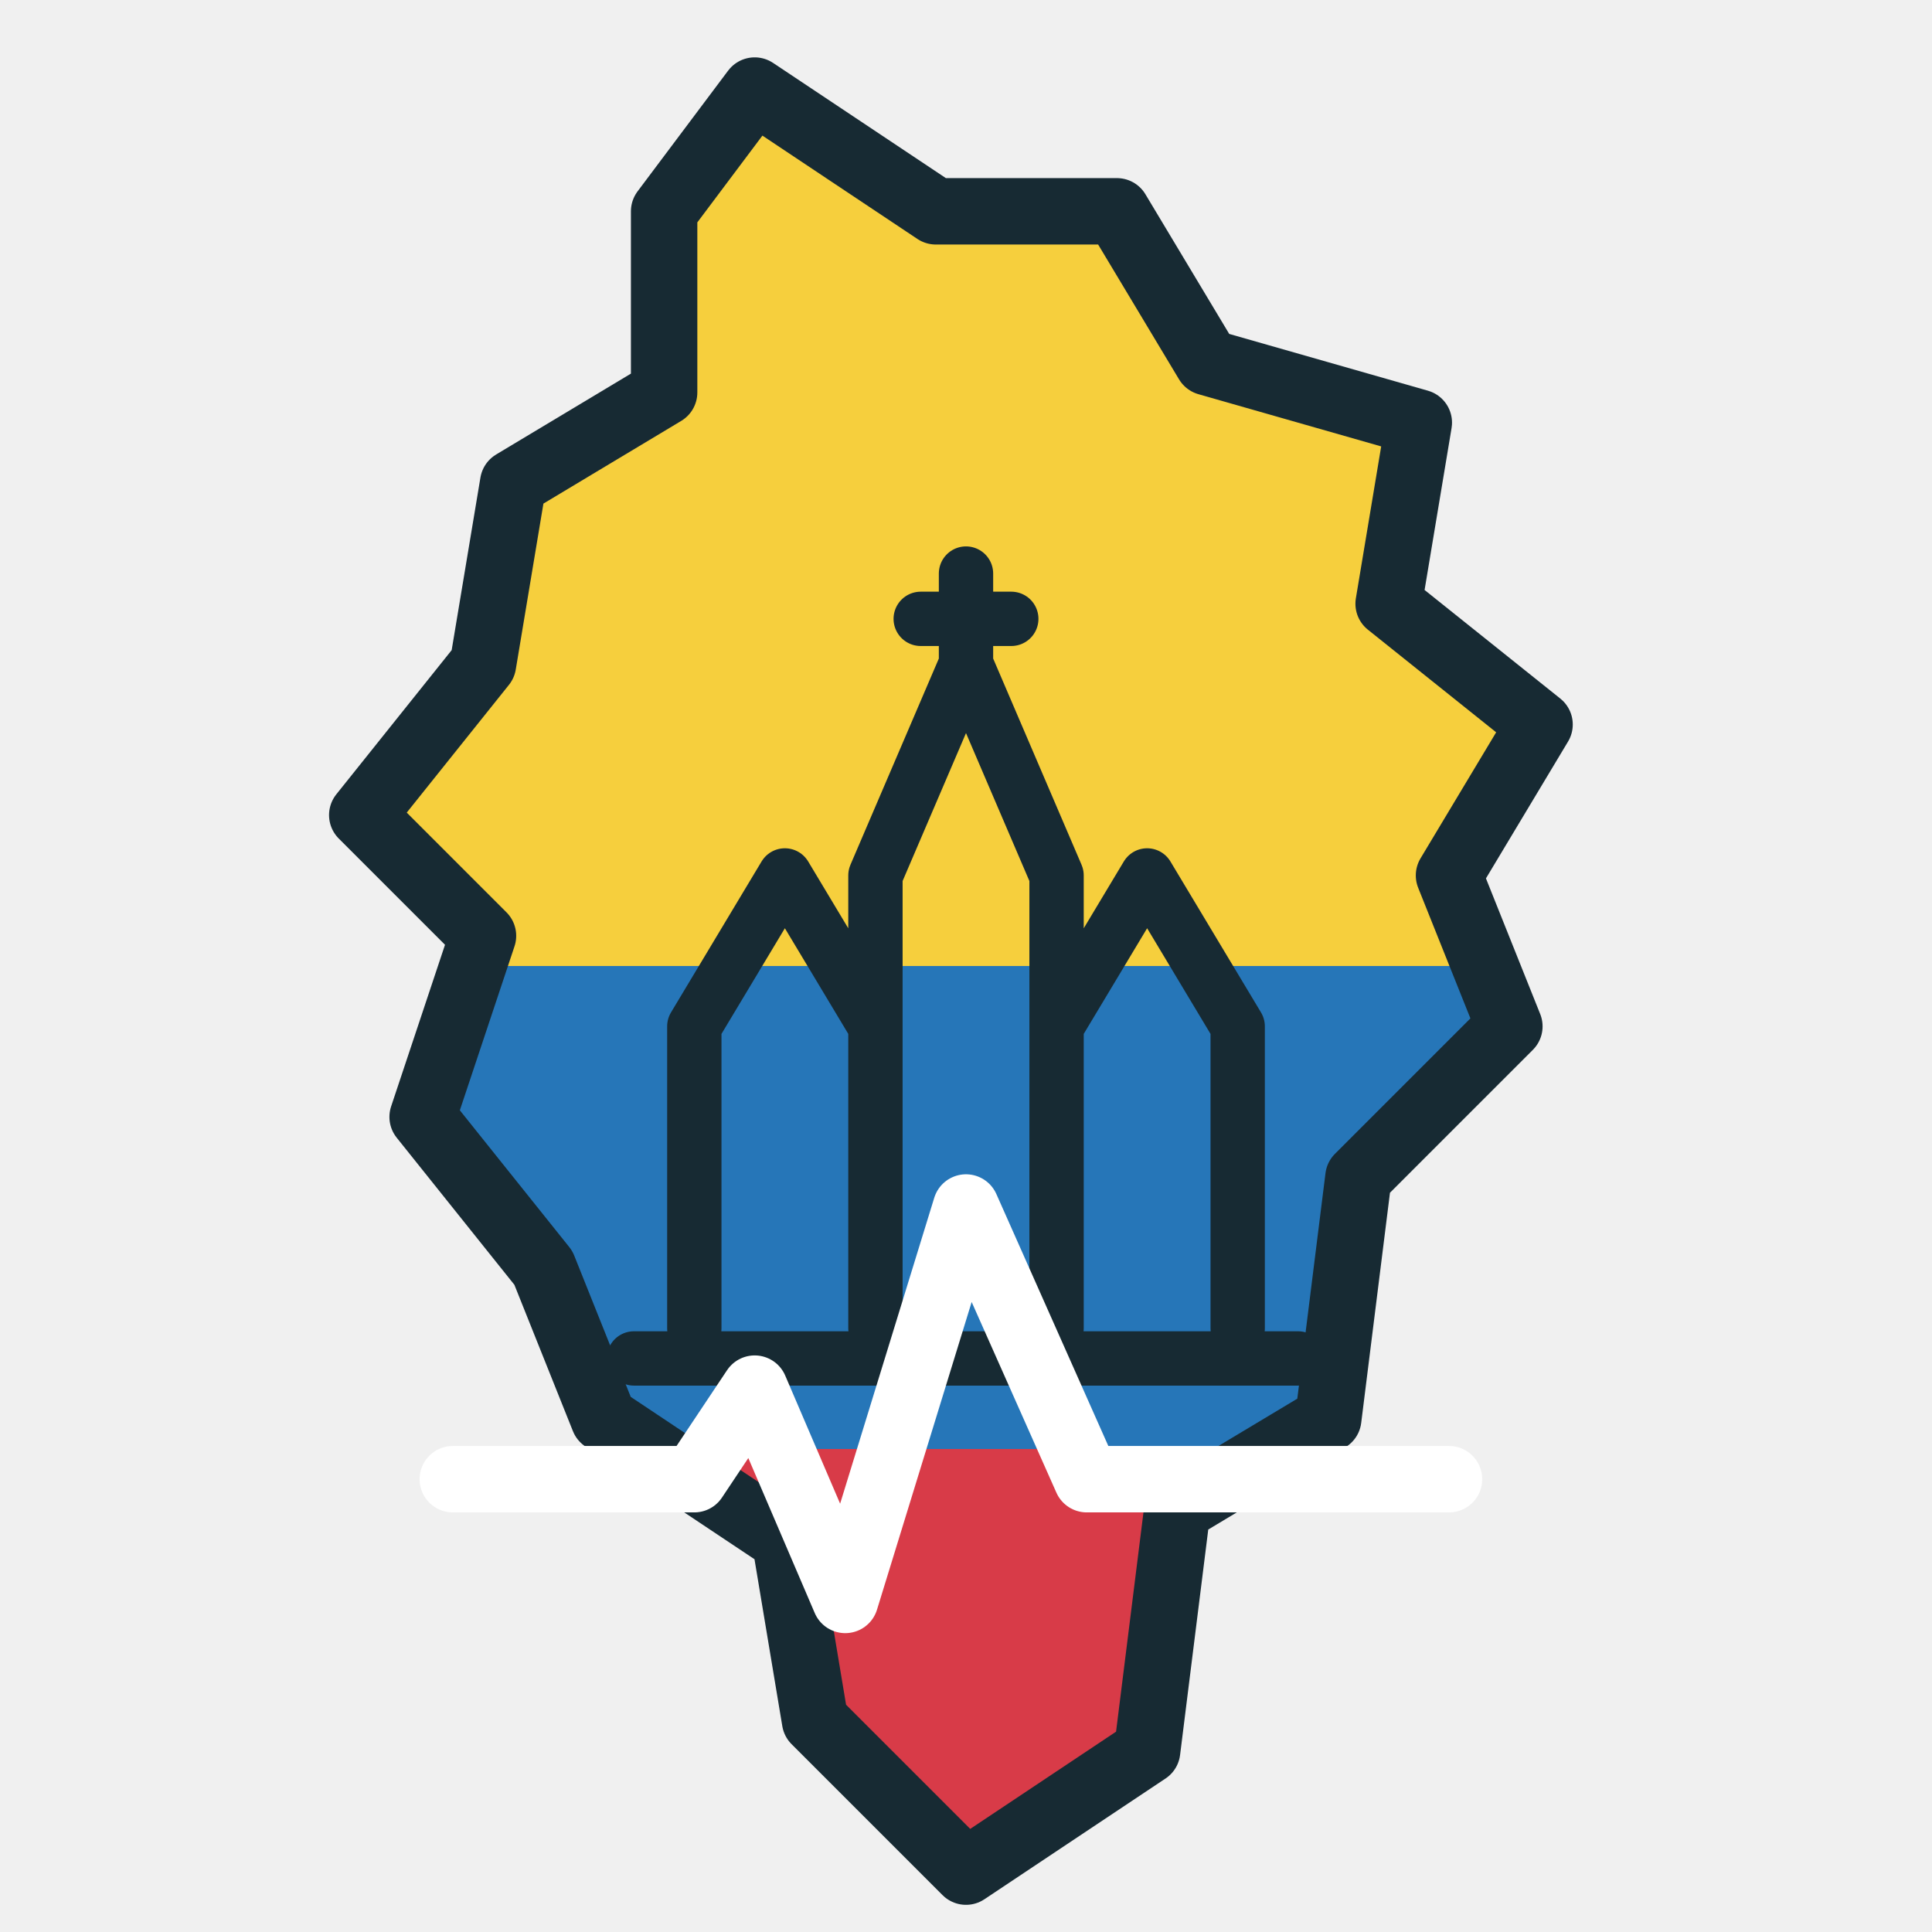
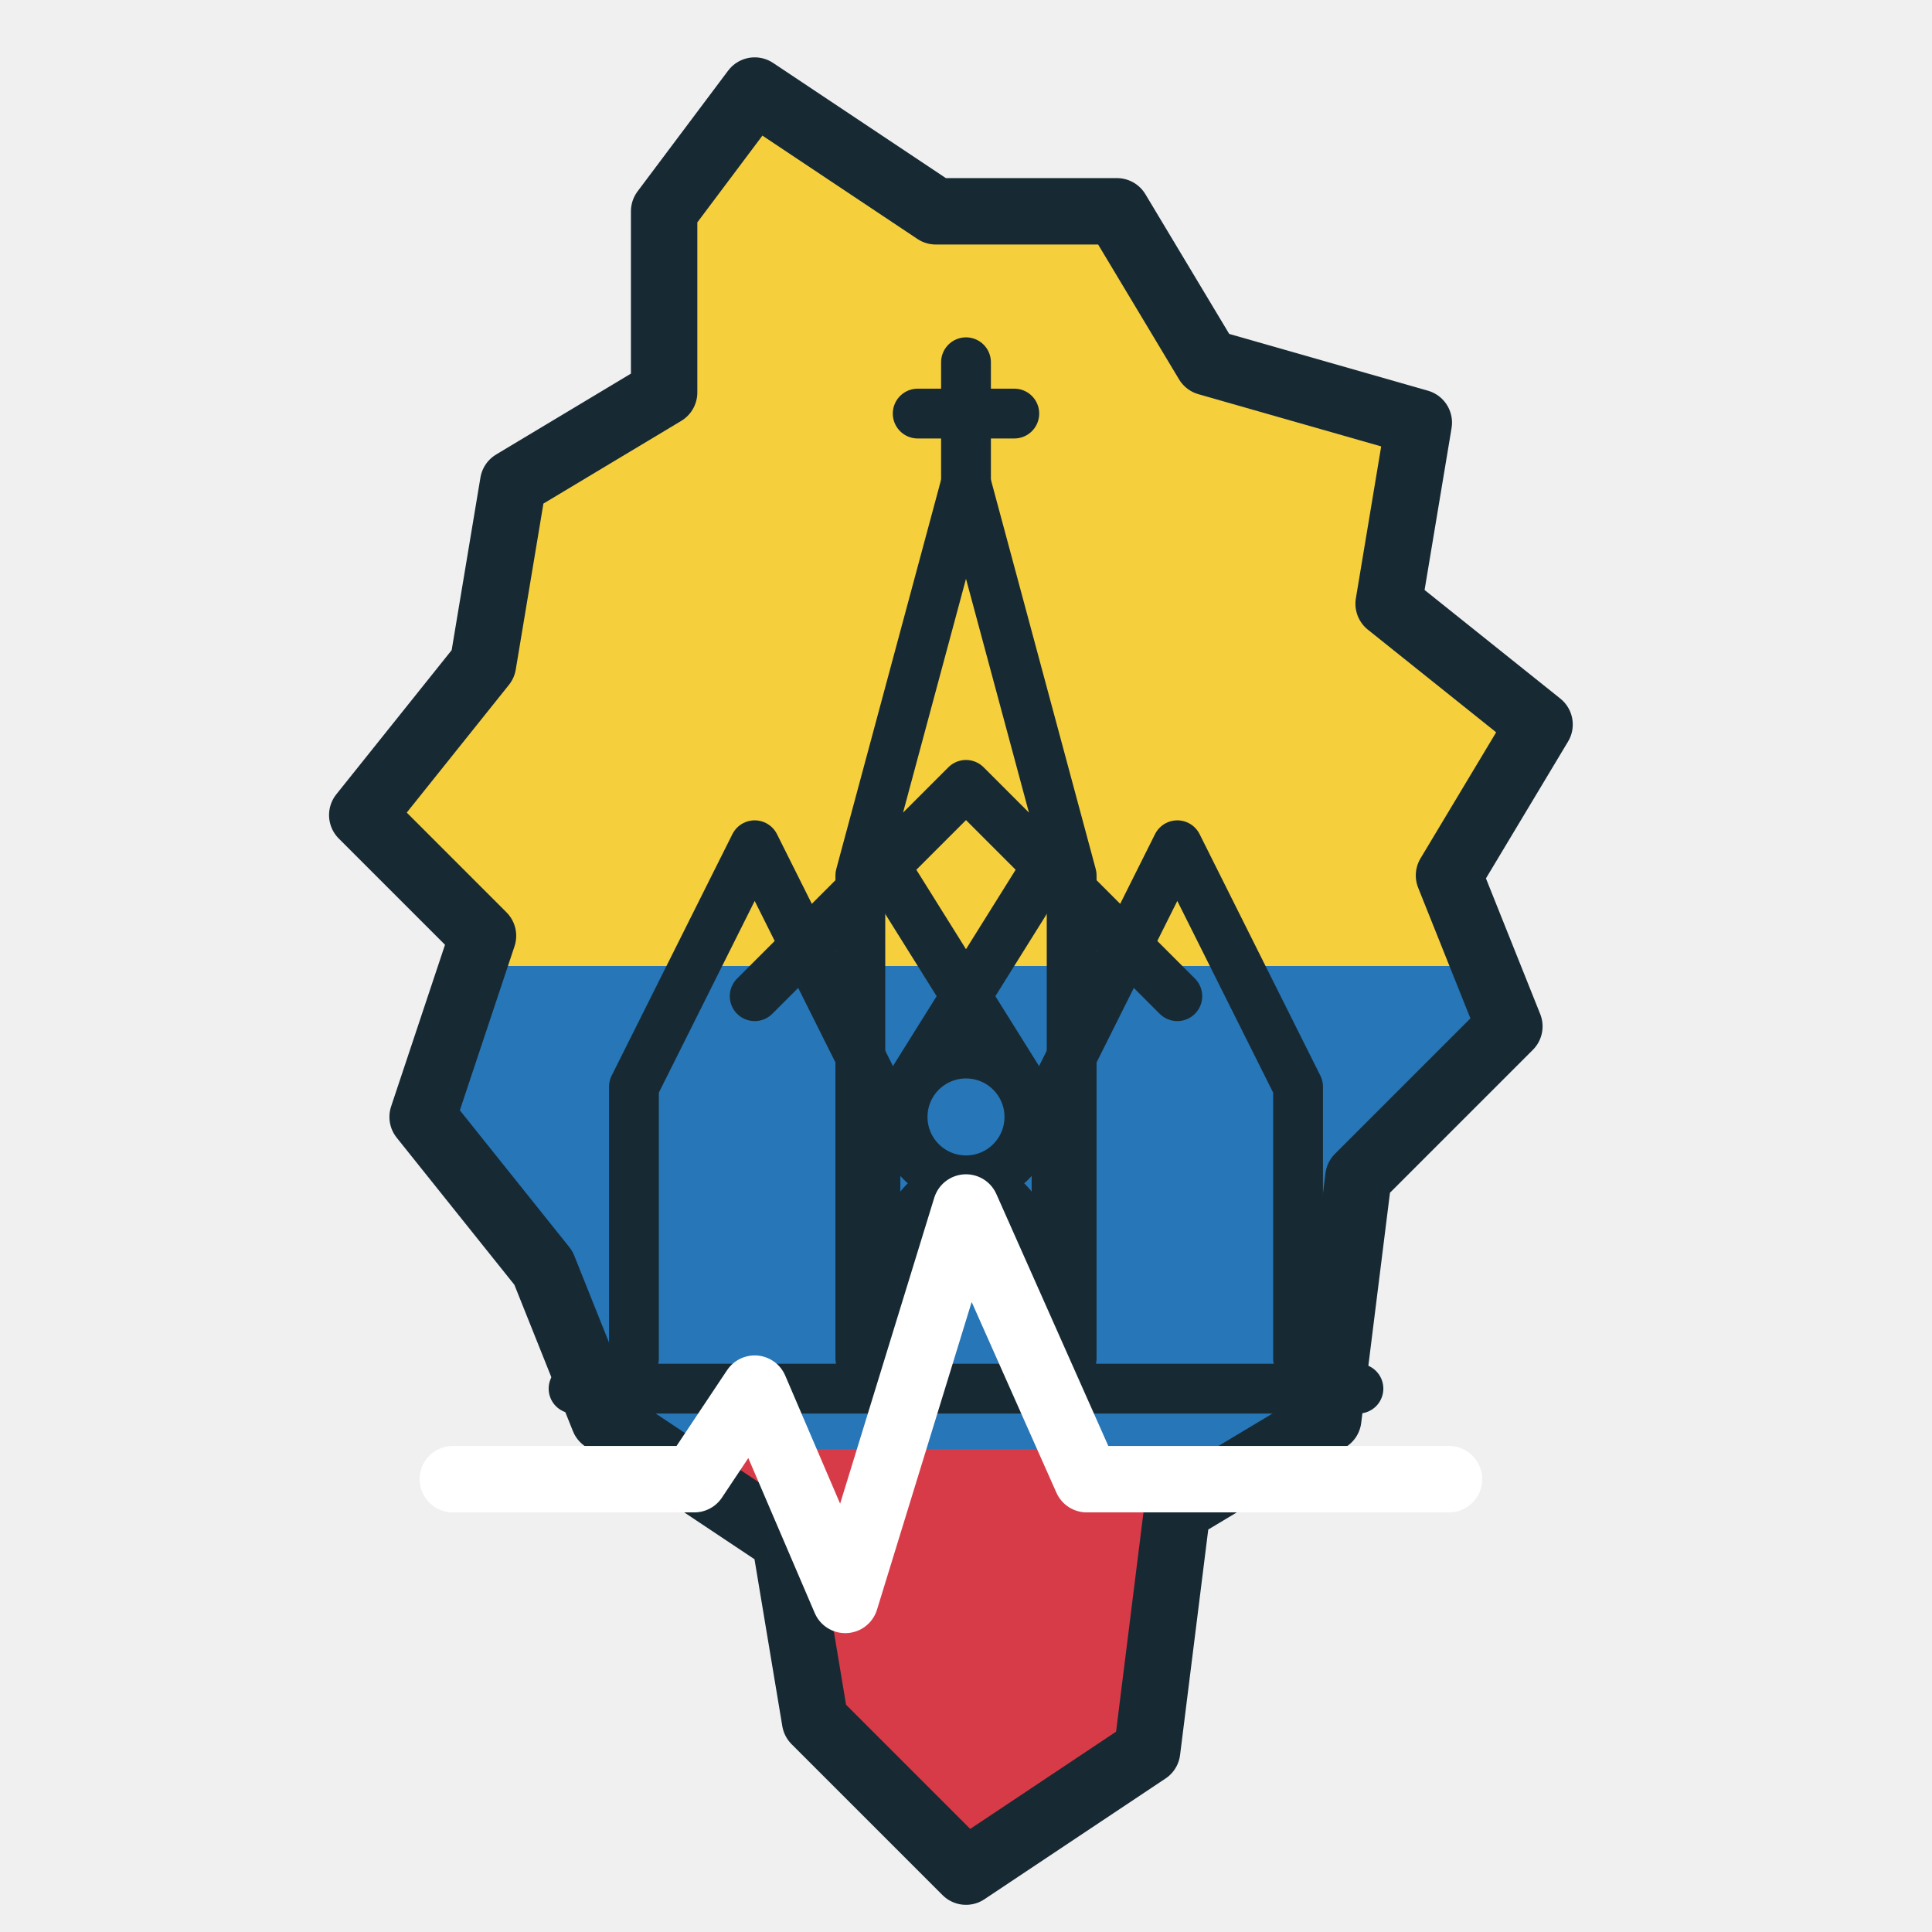
<svg xmlns="http://www.w3.org/2000/svg" viewBox="0 0 64 64">
  <defs>
    <clipPath id="colombia-favicon">
      <path d="M25 3 31 7 37 7 40 12 47 14 46 20 51 24 48 29 50 34 45 39 44 47 39 50 38 58 32 62 27 57 26 51 20 47 18 42 14 37 16 31 12 27 16 22 17 16 22 13 22 7Z" />
    </clipPath>
  </defs>
  <g clip-path="url(#colombia-favicon)">
    <path fill="#f6cf3d" d="M0 0h64v32H0z" />
    <path fill="#2676b8" d="M0 32h64v16H0z" />
    <path fill="#d83b48" d="M0 48h64v16H0z" />
  </g>
  <path fill="none" stroke="#172a33" stroke-linejoin="round" stroke-width="2.2" d="M25 3 31 7 37 7 40 12 47 14 46 20 51 24 48 29 50 34 45 39 44 47 39 50 38 58 32 62 27 57 26 51 20 47 18 42 14 37 16 31 12 27 16 22 17 16 22 13 22 7Z" />
-   <path fill="none" stroke="#172a33" stroke-linecap="round" stroke-linejoin="round" stroke-width="1.8" d="M21 45h22M23 44V34l3-5 3 5v10M35 44V34l3-5 3 5v10M29 44V29l3-7 3 7v15M32 19v4M30.5 20.5h3" />
+   <g fill="none" stroke="#172a33" stroke-linecap="round" stroke-linejoin="round" stroke-width="1.65">
+     <path d="M19 46h26M21 45v-9l4-8 4 8v9M35 45v-9l4-8 4 8v9" />
+     <path d="M25 33l7-7 7 7M28.5 45V29L32 16l3.5 13v16" />
+     <path d="M32 12v5M30.4 13.7h3.2M29.5 29l5 8M34.5 29l-5 8" />
+     <circle cx="32" cy="37" r="2.1" />
+     <path d="M30 45v-3.5c0-3 4-3 4 0V45" />
+   </g>
  <path fill="none" stroke="#fff" stroke-linecap="round" stroke-linejoin="round" stroke-width="2.2" d="M15 49h8l2-3 3 7 4-13 4 9h12" />
</svg>
